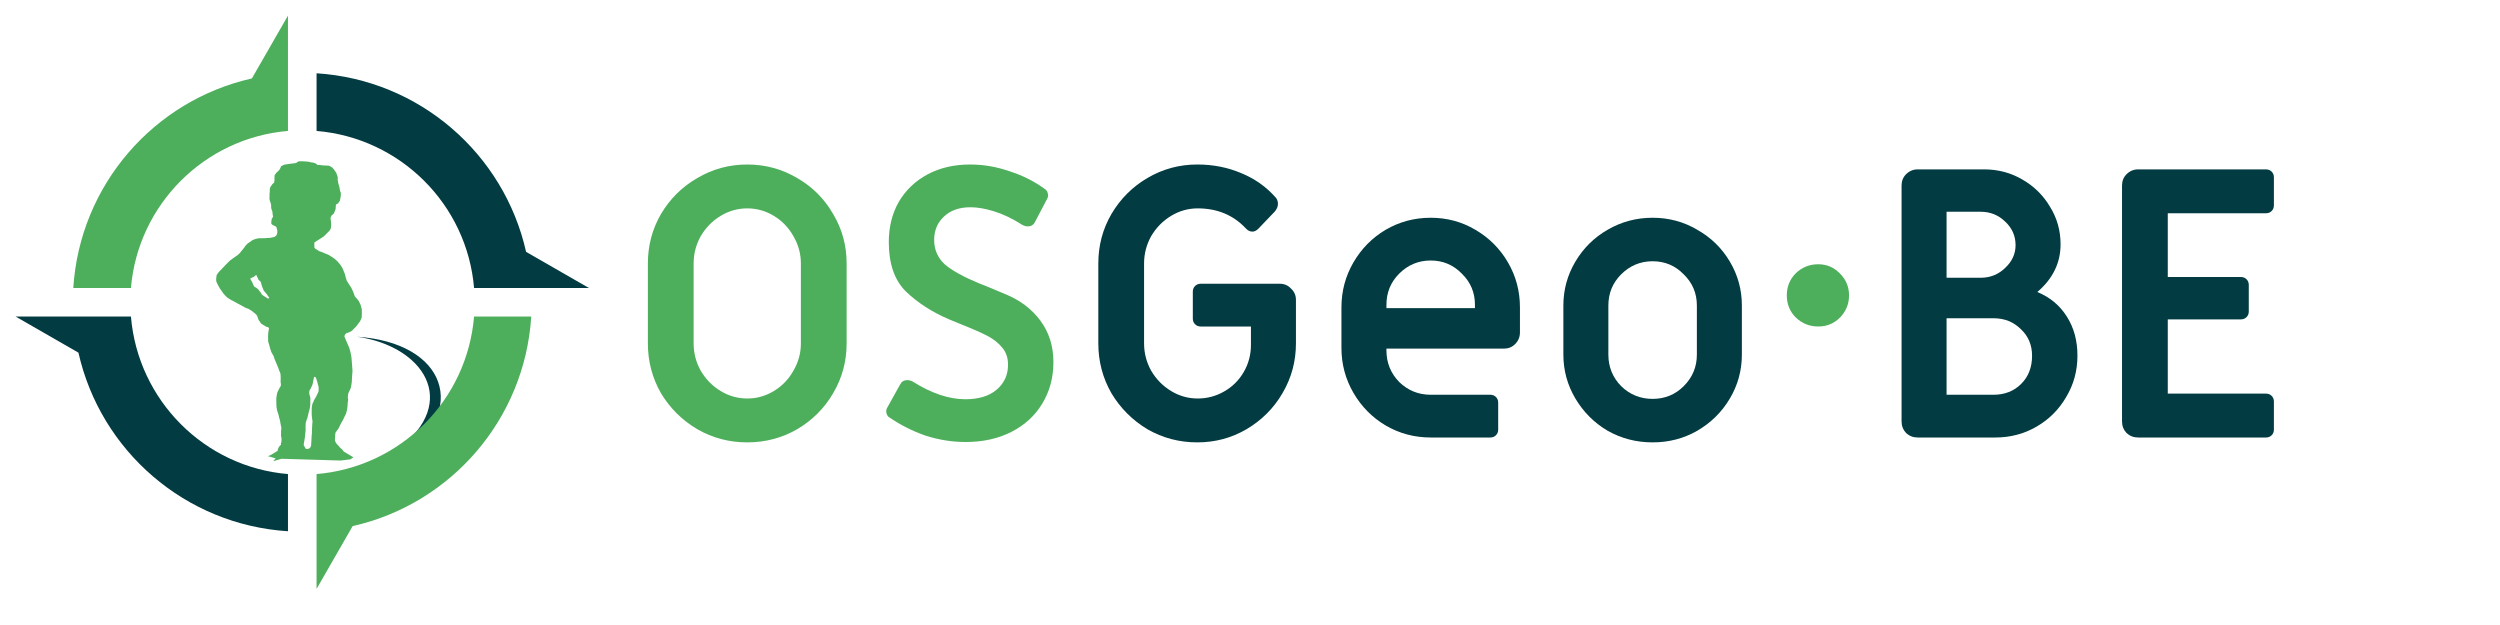
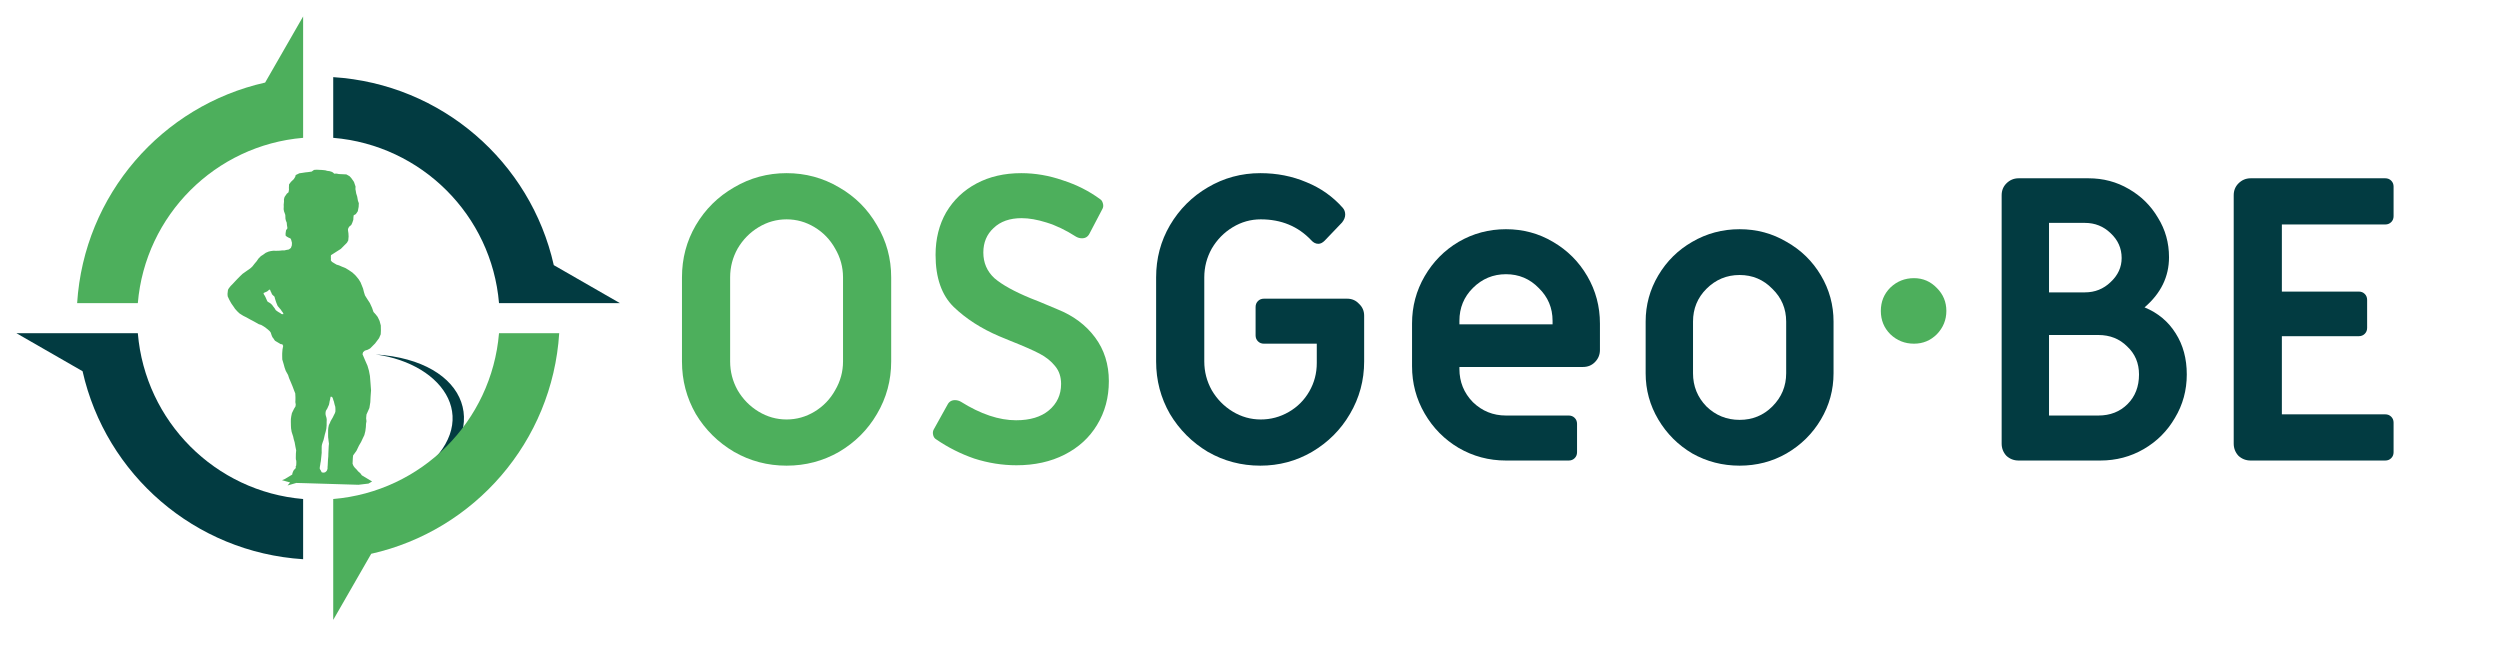
- <svg xmlns="http://www.w3.org/2000/svg" id="svg35" version="1.1" viewBox="0 0 800 200">
+ <svg xmlns="http://www.w3.org/2000/svg" id="svg35" version="1.1" viewBox="0 0 760 200">
  <defs id="defs17">
  </defs>
  <g id="g33" transform="translate(5,5)">
    <g id="g31" transform="scale(1.5)">
      <g id="g23" transform="translate(70,93)">
        <g id="g21" transform="scale(0.7,-0.7)">
          <path d="m 0,0 -0.462,0.624 -0.634,0.549 -0.356,0.441 -0.629,0.643 -0.354,0.488 -0.253,0.625 0.032,0.658 0.047,0.988 0.083,0.75 0.959,1.321 0.733,1.52 0.616,1.055 0.473,1.014 0.47,0.968 0.291,1.165 0.15,1.171 0.045,0.941 0.13,0.748 -0.101,0.854 0.099,1.079 0.845,1.892 0.269,1.684 0.072,1.505 0.139,1.926 -0.143,1.94 -0.177,2.224 -0.302,1.57 -0.405,1.386 -0.681,1.541 -0.762,1.804 0.169,0.581 0.493,0.448 0.813,0.244 0.726,0.39 1.436,1.44 1.158,1.547 0.477,1.108 0.052,1.082 -0.024,1.463 -0.36,1.337 -0.557,1.158 -0.578,0.735 -0.627,0.69 -0.414,1.198 -0.64,1.397 -0.703,1.071 -0.701,1.118 -0.287,0.909 -0.278,1.097 -0.716,1.778 -0.569,0.923 -0.846,1.03 -0.947,0.894 -1.05,0.71 -0.916,0.562 -1.064,0.428 -0.831,0.37 -0.744,0.224 -0.596,0.358 -0.687,0.41 -0.356,0.441 0.025,0.517 -0.027,0.425 0.027,0.564 0.049,0.045 0.827,0.526 1.994,1.272 0.891,0.9 0.891,0.9 0.361,0.643 0.101,1.127 -0.049,0.945 -0.107,0.712 -0.029,0.379 0.061,0.28 0.26,0.506 0.638,0.535 0.316,0.692 0.273,0.788 0.034,0.706 0.076,0.609 0.629,0.347 0.558,0.822 0.249,1.261 0.052,1.082 -0.251,0.672 -0.224,1.236 -0.287,0.909 -0.109,0.665 -0.114,0.571 0.036,0.753 -0.454,1.342 -0.75,1.073 -0.537,0.592 -0.918,0.515 -0.753,0.036 -0.706,0.034 -0.705,0.034 -0.654,0.126 -0.708,-0.013 -0.316,0.298 -0.32,0.204 -0.697,0.222 -0.656,0.079 -0.605,0.17 -0.891,0.09 -0.706,0.034 -0.893,0.043 -0.757,-0.058 -0.683,-0.486 -0.997,-0.141 -0.901,-0.098 -0.665,-0.11 -0.997,-0.141 -1.062,-0.515 -0.117,-0.466 -0.41,-0.688 -0.84,-0.808 -0.553,-0.728 -0.047,-0.988 0.02,-0.567 -0.13,-0.748 -0.491,-0.401 -0.658,-0.959 -0.173,-0.652 0.013,-0.708 -0.088,-0.844 0.018,-0.614 -0.034,-0.706 0.112,-0.618 0.208,-0.576 0.166,-0.479 0.042,-1.086 0.116,-0.524 0.253,-0.625 0.06,-0.71 0.145,-0.902 -0.405,-0.594 -0.139,-0.936 0.018,-0.614 0.363,-0.3 0.459,-0.258 0.6,-0.265 0.172,-0.338 0.239,-0.907 -0.036,-0.753 -0.271,-0.741 -0.587,-0.443 -0.808,-0.15 -0.477,-0.118 -0.802,-0.009 -0.522,-0.069 -0.567,-0.02 -0.614,-0.018 -0.658,0.031 -0.759,-0.105 -0.668,-0.157 -0.802,-0.334 -0.797,-0.58 -0.632,-0.394 -0.744,-0.766 -0.457,-0.685 -0.65,-0.77 -0.603,-0.772 -0.618,-0.568 -1.096,-0.764 -1.15,-0.814 -0.727,-0.7 -0.729,-0.739 -0.668,-0.702 -0.669,-0.722 -0.645,-0.644 -0.528,-0.689 -0.238,-0.425 -0.064,-0.513 -0.072,-0.671 0.047,-0.677 0.394,-0.872 0.327,-0.611 0.347,-0.612 0.779,-1.109 0.277,-0.43 0.696,-0.767 0.626,-0.586 1.058,-0.666 0.929,-0.461 0.656,-0.368 0.541,-0.304 0.6,-0.307 0.522,-0.283 0.579,-0.325 0.695,-0.391 0.683,-0.211 0.52,-0.303 0.673,-0.429 0.362,-0.295 0.382,-0.296 0.532,-0.482 0.297,-0.411 0.154,-0.503 0.175,-0.485 0.18,-0.386 0.245,-0.27 0.09,-0.183 0.004,-3e-4 0.376,-0.529 0.39,-0.237 0.673,-0.397 0.603,-0.357 0.436,-0.021 0.268,-0.487 -0.194,-1.013 -0.09,-1.127 -3e-4,-0.766 0.024,-1.023 0.44,-1.481 0.216,-0.813 0.353,-1.002 0.671,-1.2 0.285,-0.89 0.557,-1.304 0.49,-1.191 0.42,-1.115 0.325,-0.818 0.057,-1.098 -0.002,-0.803 -0.03,-0.619 0.114,-0.662 -0.064,-0.581 -0.435,-0.709 -0.607,-1.248 -0.189,-0.903 -0.111,-0.798 -0.007,-0.912 0.022,-1.059 0.038,-0.732 0.17,-1.03 0.445,-1.372 0.149,-0.701 0.282,-0.962 0.2,-1.141 0.235,-1.179 -0.082,-0.945 -0.023,-1.24 0.017,-0.403 0.124,-0.444 0.01,-0.548 -0.036,-0.765 -0.163,-0.357 0.053,-0.404 -0.345,-0.349 -0.348,-0.421 -0.289,-0.716 -0.056,-0.399 -2.106,-1.275 -0.866,-0.355 2.355,-0.662 -0.739,-0.872 2.533,0.732 2.373,-0.062 15.61,-0.468 2.924,0.348 1.033,0.612 L 0,-2e-4 Z m -8.713,22.74 0.208,-0.206 0.136,-0.333 0.13,-0.463 0.155,-0.399 0.09,-0.396 0.146,-0.595 0.134,-0.399 0.048,-0.372 0.02,-0.48 -0.007,-0.609 -0.13,-0.451 -0.313,-0.617 -0.339,-0.702 -0.403,-0.678 -0.214,-0.382 -0.199,-0.513 -0.289,-0.574 -0.17,-0.82 -0.053,-0.651 -0.007,-1.502 0.015,-0.589 0.079,-0.614 0.061,-0.547 L -9.515,9.146 -9.591,8.474 -9.627,7.736 -9.694,6.323 -9.712,5.496 -9.802,4.521 c 0,0 -0.034,-0.717 -0.041,-0.847 C -9.849,3.543 -9.871,3.087 -9.877,2.956 -9.883,2.826 -9.926,2.392 -9.926,2.392 c 0,0 0.006,-0.327 10e-4,-0.436 -0.005,-0.109 -0.13,-0.429 -0.13,-0.429 l -0.144,-0.276 -0.387,-0.352 -0.376,-0.113 -0.456,0.022 -0.235,0.098 -0.118,0.267 -0.219,0.424 -0.124,0.137 -0.076,0.222 c 0,0 0.002,0.501 0.051,0.607 0.049,0.106 0.155,0.973 0.155,0.973 l 0.115,0.583 0.162,1.56 0.085,0.867 -0.012,0.654 0.009,0.631 0.009,0.653 0.088,0.475 0.231,0.729 0.199,0.513 0.189,0.775 0.193,0.84 0.235,0.816 0.194,0.862 0.09,0.976 0.006,1.045 c 0,0 0.019,0.413 0.028,0.587 0.008,0.174 -0.1,0.636 -0.1,0.636 l -0.17,0.552 -0.087,0.461 0.024,0.5 0.086,0.431 0.402,0.656 0.293,0.661 0.195,0.426 0.112,0.517 0.091,0.54 0.135,0.538 0.064,0.432 0.103,0.322 0.303,-0.036 z m -14.044,23.906 -0.508,0.05 -0.394,0.3 -0.447,0.251 -0.495,0.33 -0.344,0.272 -0.307,0.525 -0.457,0.584 -0.263,0.37 -0.391,0.376 -0.296,0.218 -0.348,0.195 -0.273,0.166 -0.165,0.289 -0.438,0.991 -0.21,0.418 -0.239,0.343 -0.114,0.286 0.009,0.178 0.444,0.208 0.547,0.229 0.371,0.289 0.188,0.195 0.207,0.067 0.124,-0.083 0.18,-0.493 0.165,-0.289 0.182,-0.468 0.316,-0.347 0.246,-0.191 0.194,-0.213 0.105,-0.465 0.288,-0.907 0.158,-0.441 0.343,-0.833 0.628,-0.745 0.362,-0.426 0.188,-0.341 0.267,-0.293 0.092,-0.209 0.12,-0.159 -0.037,-0.228 z" style="fill:#4daf5c;fill-opacity:1;fill-rule:evenodd;stroke:#023b41;stroke-width:0;stroke-linecap:butt;stroke-linejoin:miter;stroke-miterlimit:10;stroke-dasharray:none;stroke-opacity:1" id="path4187" />
          <path d="M 4,35 C 31.006,33.25 38.706,12.649 16.962,-2.744 L 16.442,0.623 C 35.723,15.297 24.041,32.246 4,35" style="fill:#023b41;fill-opacity:1;fill-rule:evenodd;stroke:none" id="path4191" />
        </g>
      </g>
      <path style="fill:#4daf5c" id="path4" d="M 58.1,24.6 V 12.3 0 L 50.4,13.4 C 29.5,18.1 13.7,36.1 12.3,58.1 h 12.3 c 1.5,-17.8 15.7,-32 33.5,-33.5" class="st0" />
      <path style="fill:#023b41" id="path6" d="M 24.6,64.2 H 12.3 0 l 13.4,7.7 c 4.7,20.9 22.7,36.7 44.7,38.1 V 97.8 C 40.3,96.3 26.1,82.1 24.6,64.2" class="st1" />
      <path style="fill:#023b41" id="path8" d="M 97.8,58.1 H 110 122.3 L 108.9,50.4 C 104.2,29.5 86.2,13.7 64.2,12.3 v 12.3 c 17.9,1.5 32.1,15.7 33.6,33.5" class="st1" />
      <path style="fill:#4daf5c" id="path10" d="m 64.2,97.8 v 12.2 12.3 l 7.7,-13.4 C 92.8,104.2 108.6,86.2 110,64.2 H 97.8 C 96.3,82.1 82.1,96.3 64.2,97.8" class="st0" />
      <g id="text29" style="font-weight:700;font-size:80px;font-family:'Miriam Libre';fill:url(#osgeo-be)" aria-label="OSGeo·BE">
        <path id="path41" style="fill:#4daf5c" d="m 156.08,91.04 q -5.76,0 -10.64,-2.8 -4.88,-2.88 -7.76,-7.68 -2.8,-4.88 -2.8,-10.64 V 52.88 q 0,-5.76 2.8,-10.56 2.88,-4.88 7.76,-7.68 4.88,-2.88 10.64,-2.88 5.76,0 10.64,2.88 4.88,2.8 7.68,7.68 2.88,4.8 2.88,10.56 v 17.04 q 0,5.76 -2.88,10.64 -2.8,4.8 -7.68,7.68 -4.88,2.8 -10.64,2.8 z m 0,-9.36 q 3.04,0 5.68,-1.6 2.64,-1.6 4.16,-4.32 1.6,-2.72 1.6,-5.84 V 52.88 q 0,-3.12 -1.6,-5.84 -1.52,-2.72 -4.16,-4.32 -2.64,-1.6 -5.68,-1.6 -3.04,0 -5.68,1.6 -2.64,1.6 -4.24,4.32 -1.52,2.72 -1.52,5.84 v 17.04 q 0,3.12 1.52,5.84 1.6,2.72 4.24,4.32 2.64,1.6 5.68,1.6 z" />
        <path id="path43" style="fill:#4daf5c" d="m 202.675,90.96 q -4.32,0 -8.56,-1.36 -4.16,-1.44 -7.76,-3.92 -0.4,-0.24 -0.56,-0.8 -0.16,-0.64 0.08,-1.12 l 2.8,-5.04 q 0.48,-0.96 1.52,-0.96 0.64,0 1.2,0.32 6,3.76 11.2,3.76 4.24,0 6.64,-2 2.48,-2.08 2.48,-5.36 0,-2.16 -1.2,-3.6 -1.2,-1.52 -3.2,-2.56 -2,-1.04 -5.84,-2.56 l -2.32,-0.96 q -5.44,-2.32 -9.2,-5.92 -3.68,-3.6 -3.68,-10.56 0,-4.88 2.16,-8.64 2.24,-3.76 6.16,-5.84 3.92,-2.08 9.04,-2.08 4.24,0 8.4,1.44 4.24,1.36 7.6,3.84 0.4,0.24 0.56,0.88 0.16,0.56 -0.08,1.04 l -2.64,5.04 q -0.48,0.96 -1.52,0.96 -0.64,0 -1.2,-0.32 -3.12,-2 -6,-2.88 -2.8,-0.88 -5.04,-0.88 -3.6,0 -5.68,2 -2.08,1.92 -2.08,4.96 0,3.12 2.24,5.2 2.32,2 7.36,4.08 0.72,0.24 5.44,2.24 4.8,1.92 7.6,5.68 2.8,3.76 2.8,8.88 0,4.96 -2.4,8.88 -2.32,3.84 -6.56,6 -4.24,2.16 -9.76,2.16 z" />
        <path id="path45" style="fill:#023b41" d="m 252.094,91.04 q -5.76,0 -10.64,-2.8 -4.8,-2.88 -7.68,-7.68 -2.8,-4.88 -2.8,-10.64 V 52.88 q 0,-5.76 2.8,-10.56 2.88,-4.88 7.68,-7.68 4.88,-2.88 10.64,-2.88 5.04,0 9.36,1.84 4.32,1.76 7.36,5.2 0.48,0.56 0.48,1.36 0,0.8 -0.64,1.6 l -3.52,3.68 q -0.64,0.64 -1.28,0.64 -0.8,0 -1.44,-0.72 -4,-4.24 -10.24,-4.24 -3.04,0 -5.68,1.6 -2.64,1.6 -4.24,4.32 -1.52,2.72 -1.52,5.84 v 17.04 q 0,3.12 1.52,5.84 1.6,2.72 4.24,4.32 2.64,1.6 5.68,1.6 3.04,0 5.68,-1.52 2.64,-1.52 4.16,-4.16 1.52,-2.64 1.52,-5.76 v -3.92 h -10.72 q -0.72,0 -1.2,-0.48 -0.48,-0.48 -0.48,-1.2 v -5.76 q 0,-0.72 0.48,-1.2 0.48,-0.48 1.2,-0.48 h 16.88 q 1.44,0 2.4,1.04 1.04,0.96 1.04,2.4 v 9.28 q 0,5.76 -2.88,10.64 -2.8,4.8 -7.68,7.68 -4.8,2.8 -10.48,2.8 z" />
        <path id="path47" style="fill:#023b41" d="m 301.881,90 q -5.2,0 -9.6,-2.56 -4.32,-2.56 -6.88,-6.96 -2.56,-4.4 -2.56,-9.6 v -8.64 q 0,-5.2 2.56,-9.6 2.56,-4.4 6.88,-6.96 4.4,-2.56 9.6,-2.56 5.2,0 9.52,2.56 4.4,2.56 6.96,6.96 2.56,4.4 2.56,9.6 v 5.36 q 0,1.44 -1.04,2.48 -0.96,0.96 -2.4,0.96 h -25.04 v 0.4 q 0,3.92 2.72,6.72 2.8,2.72 6.72,2.72 h 12.72 q 0.72,0 1.2,0.48 0.48,0.48 0.48,1.2 v 5.76 q 0,0.72 -0.48,1.2 -0.48,0.48 -1.2,0.48 z m 9.44,-27.6 v -0.72 q 0,-3.92 -2.8,-6.64 -2.72,-2.8 -6.64,-2.8 -3.92,0 -6.72,2.8 -2.72,2.72 -2.72,6.64 v 0.72 z" />
        <path id="path49" style="fill:#023b41" d="m 349.225,91.04 q -5.2,0 -9.6,-2.48 -4.32,-2.56 -6.88,-6.88 -2.56,-4.32 -2.56,-9.36 V 61.84 q 0,-5.04 2.56,-9.36 2.56,-4.32 6.88,-6.8 4.4,-2.56 9.6,-2.56 5.2,0 9.52,2.56 4.4,2.48 6.96,6.8 2.56,4.32 2.56,9.36 v 10.48 q 0,5.04 -2.56,9.36 -2.56,4.32 -6.96,6.88 -4.32,2.48 -9.52,2.48 z m 0,-9.28 q 3.92,0 6.64,-2.72 2.8,-2.8 2.8,-6.72 V 61.84 q 0,-3.92 -2.8,-6.64 -2.72,-2.8 -6.64,-2.8 -3.92,0 -6.72,2.8 -2.72,2.72 -2.72,6.64 v 10.48 q 0,3.92 2.72,6.72 2.8,2.72 6.72,2.72 z" />
        <path id="path51" style="fill:#4daf5c" d="m 384.569,66.32 q -2.8,0 -4.8,-1.92 -1.92,-1.92 -1.92,-4.72 0,-2.8 1.92,-4.72 2,-1.92 4.8,-1.92 2.72,0 4.64,2 1.92,1.92 1.92,4.64 0,2.72 -1.92,4.72 -1.92,1.92 -4.64,1.92 z" />
        <path id="path53" style="fill:#023b41" d="m 405.774,90 q -1.44,0 -2.48,-0.96 -0.96,-1.04 -0.96,-2.48 V 36.24 q 0,-1.44 0.96,-2.4 1.04,-1.04 2.48,-1.04 h 14.16 q 4.48,0 8.16,2.16 3.76,2.16 5.92,5.84 2.24,3.6 2.24,8 0,5.92 -4.96,10.16 4.08,1.68 6.32,5.28 2.24,3.52 2.24,8.32 0,4.8 -2.4,8.8 -2.32,4 -6.32,6.32 -4,2.32 -8.8,2.32 z m 13.44,-34.08 q 3.04,0 5.2,-2.08 2.24,-2.08 2.24,-4.88 0,-2.96 -2.24,-5.04 -2.16,-2.08 -5.2,-2.08 h -7.28 v 14.08 z m 2.72,24.96 q 3.6,0 5.92,-2.32 2.32,-2.32 2.32,-6 0,-3.44 -2.4,-5.68 -2.32,-2.32 -5.84,-2.32 h -10 v 16.32 z" />
        <path id="path55" style="fill:#023b41" d="m 452.805,90 q -1.44,0 -2.48,-0.96 -0.96,-1.04 -0.96,-2.48 V 36.24 q 0,-1.44 0.96,-2.4 1.04,-1.04 2.48,-1.04 h 27.28 q 0.72,0 1.2,0.48 0.48,0.48 0.48,1.2 v 6 q 0,0.72 -0.48,1.2 -0.48,0.48 -1.2,0.48 h -20.96 v 13.6 h 15.6 q 0.72,0 1.2,0.48 0.48,0.48 0.48,1.2 v 5.68 q 0,0.72 -0.48,1.2 -0.48,0.48 -1.2,0.48 h -15.6 v 15.84 h 20.96 q 0.72,0 1.2,0.48 0.48,0.48 0.48,1.2 v 6 q 0,0.72 -0.48,1.2 -0.48,0.48 -1.2,0.48 z" />
      </g>
    </g>
  </g>
</svg>
